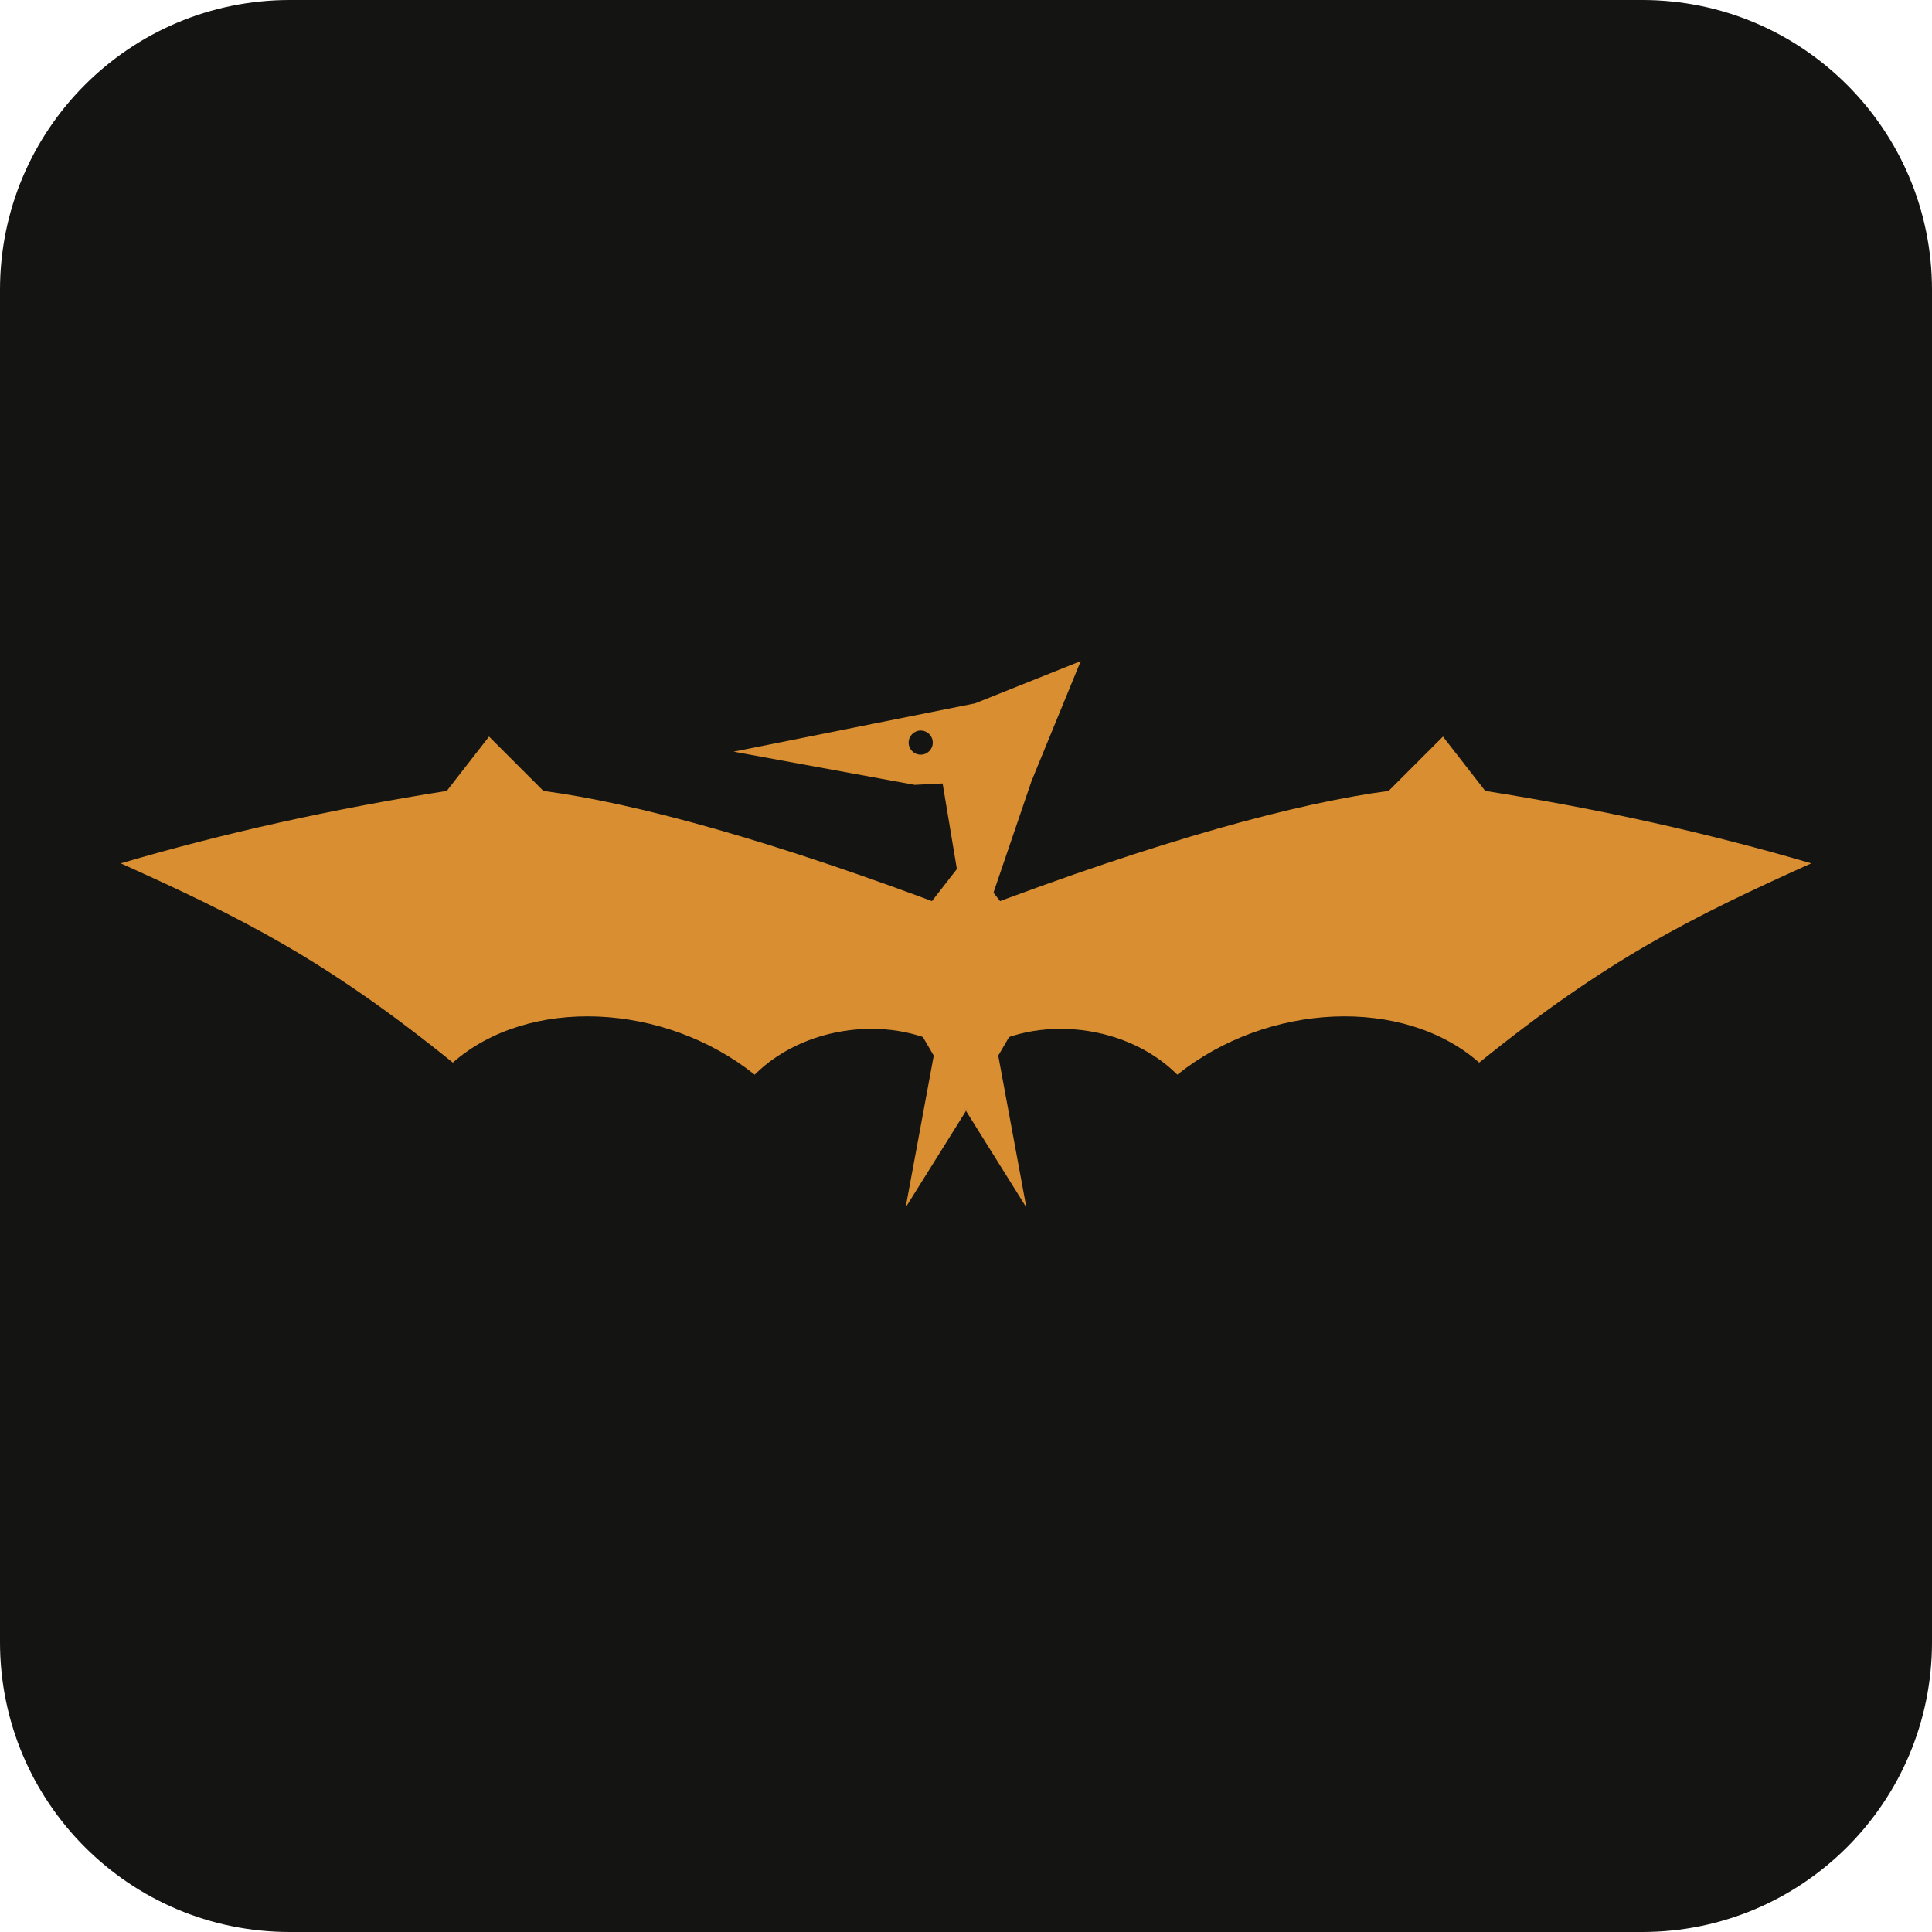
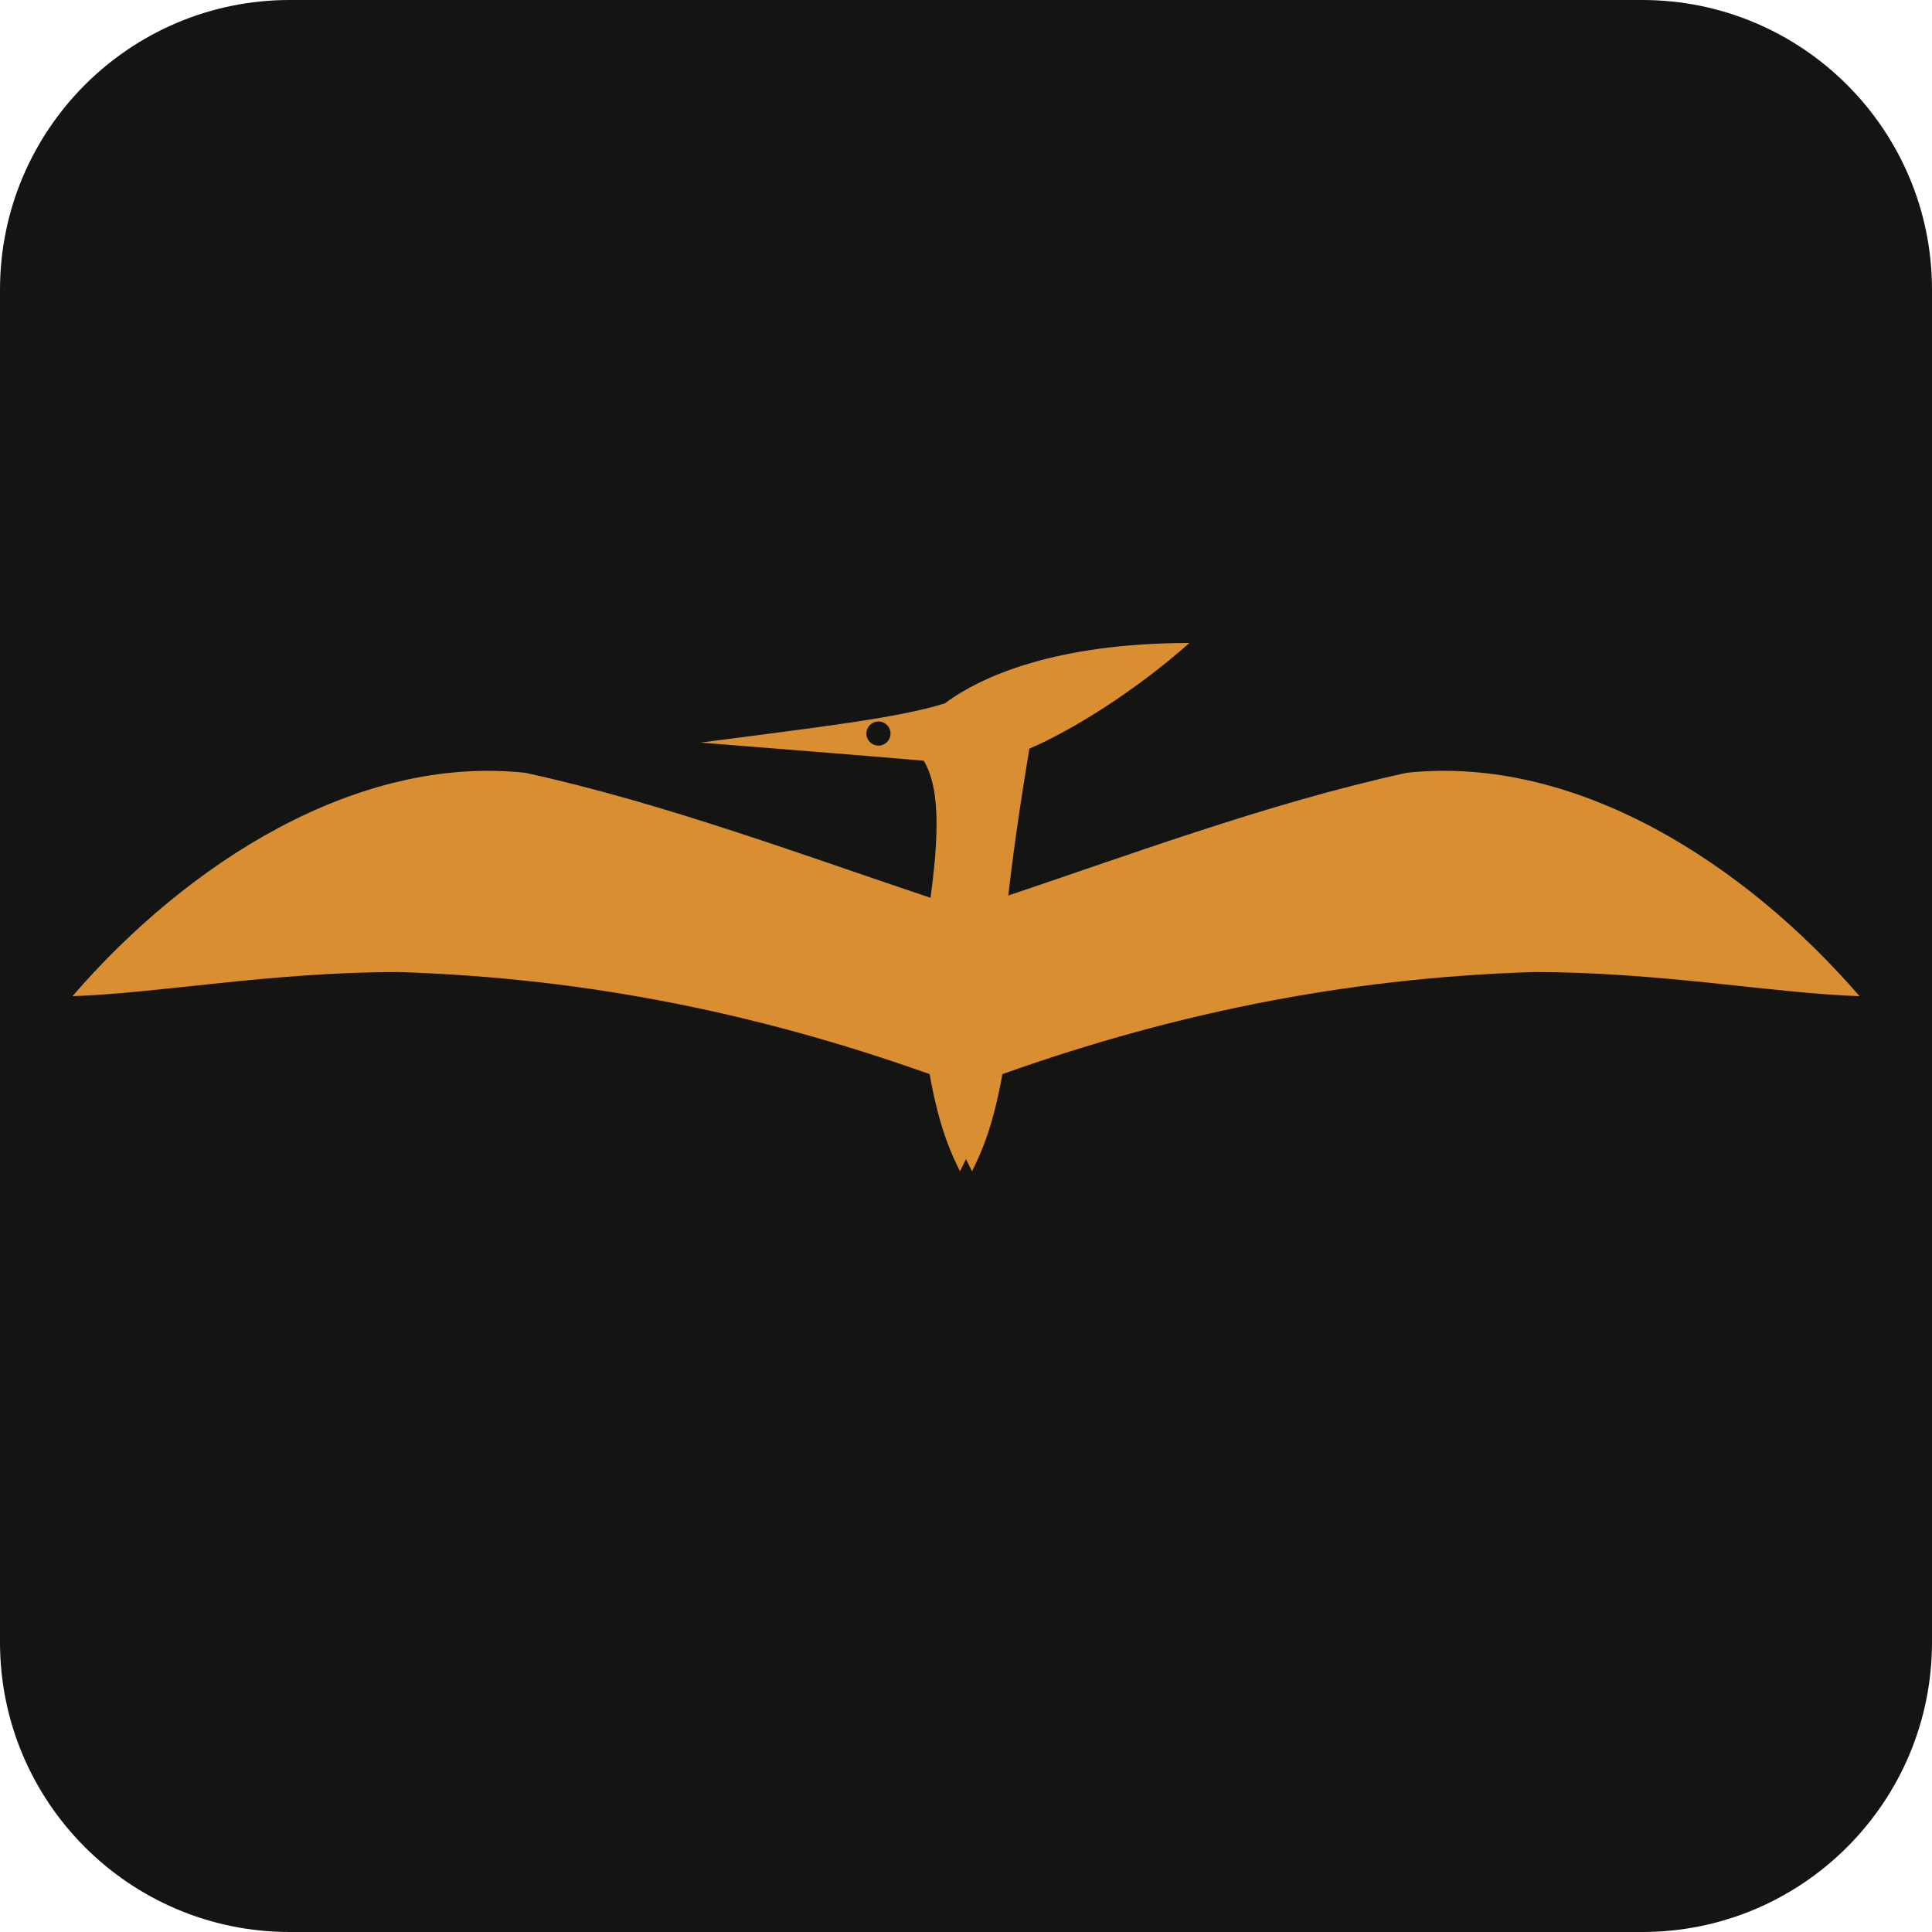
<svg xmlns="http://www.w3.org/2000/svg" viewBox="0 0 640 640">
  <rect width="640" height="640" rx="96" fill="#141512" />
  <g fill="#d98e32" transform="translate(0,200)">
-     <path d="M 318 102 C 255 78, 210 66, 180 62 L 162 44 L 148 62 C 110 68, 74 76, 40 86 C 80 104, 108 118, 150 152 C 175 130, 220 132, 250 156 C 268 138, 300 136, 318 150 Z" />
-     <path d="M 322 102 C 385 78, 430 66, 460 62 L 478 44 L 492 62 C 530 68, 566 76, 600 86 C 560 104, 532 118, 490 152 C 465 130, 420 132, 390 156 C 372 138, 340 136, 322 150 Z" />
-     <path d="M 320 84 L 348 120 L 320 168 L 292 120 Z" />
-     <path d="M 310 146 L 300 200 L 320 168 Z" />
-     <path d="M 330 146 L 340 200 L 320 168 Z" />
-     <path d="M 243 49 L 323 33 L 358 19 L 342 58 L 303 60 Z" />
-     <path d="M 311 52 L 344 52 L 329 96 L 317 88 Z" />
+     <path d="M 310 98 C 268 84, 220 66, 174 56 C 118 50, 62 86, 24 130 C 53 129, 90 122, 132 122 C 195 124, 254 136, 314 158 Z" />
+     <path d="M 330 98 C 372 84, 420 66, 466 56 C 522 50, 578 86, 616 130 C 587 129, 550 122, 508 122 C 445 124, 386 136, 326 158 Z" />
+     <path d="M 320 88 C 334 96, 338 122, 333 150 C 330 170, 326 180, 322 188 L 320 184 L 318 188 C 314 180, 310 170, 307 150 C 302 122, 306 96, 320 88 Z" />
+     <path d="M 232 46 C 270 41, 297 38, 313 33 C 325 24, 350 13, 394 13 C 376 29, 355 42, 341 48 C 338 66, 335 86, 333 106 L 307 106 C 311 80, 312 62, 306 52 C 283 50, 257 48, 232 46 Z" />
  </g>
-   <circle cx="305" cy="246" r="4" fill="#141512" />
+   <circle cx="291" cy="243" r="4" fill="#141512" />
</svg>
